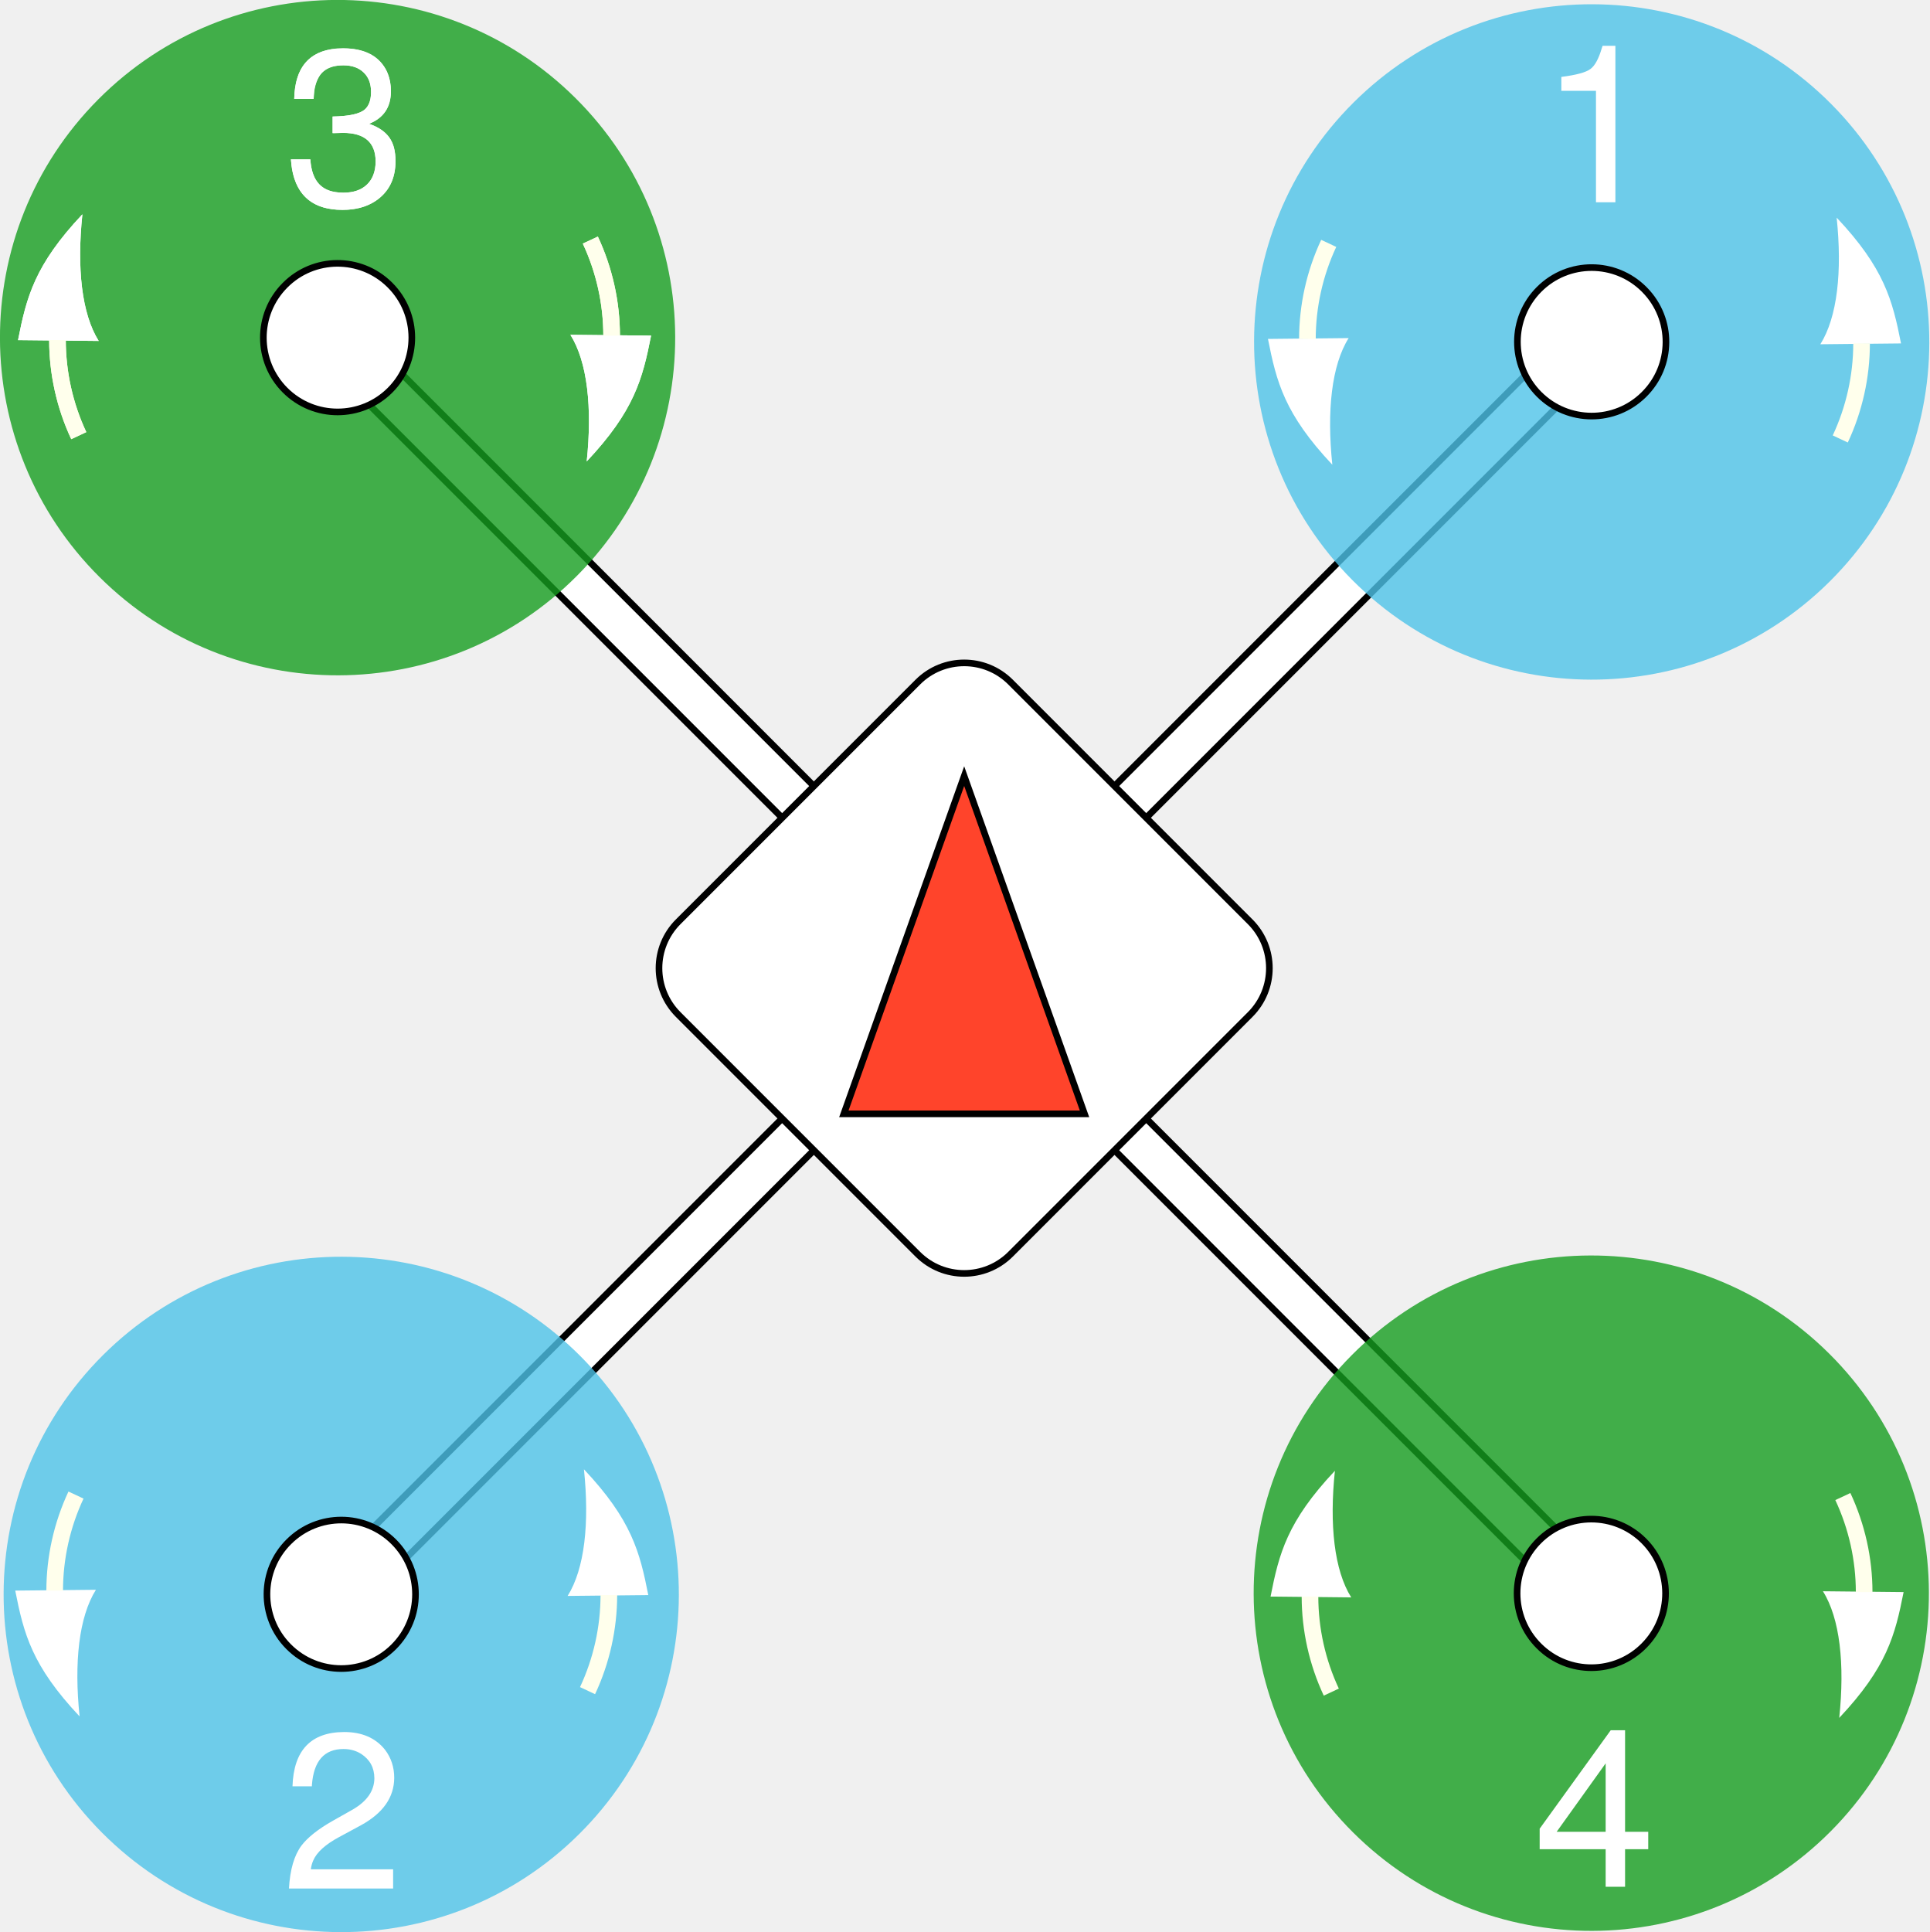
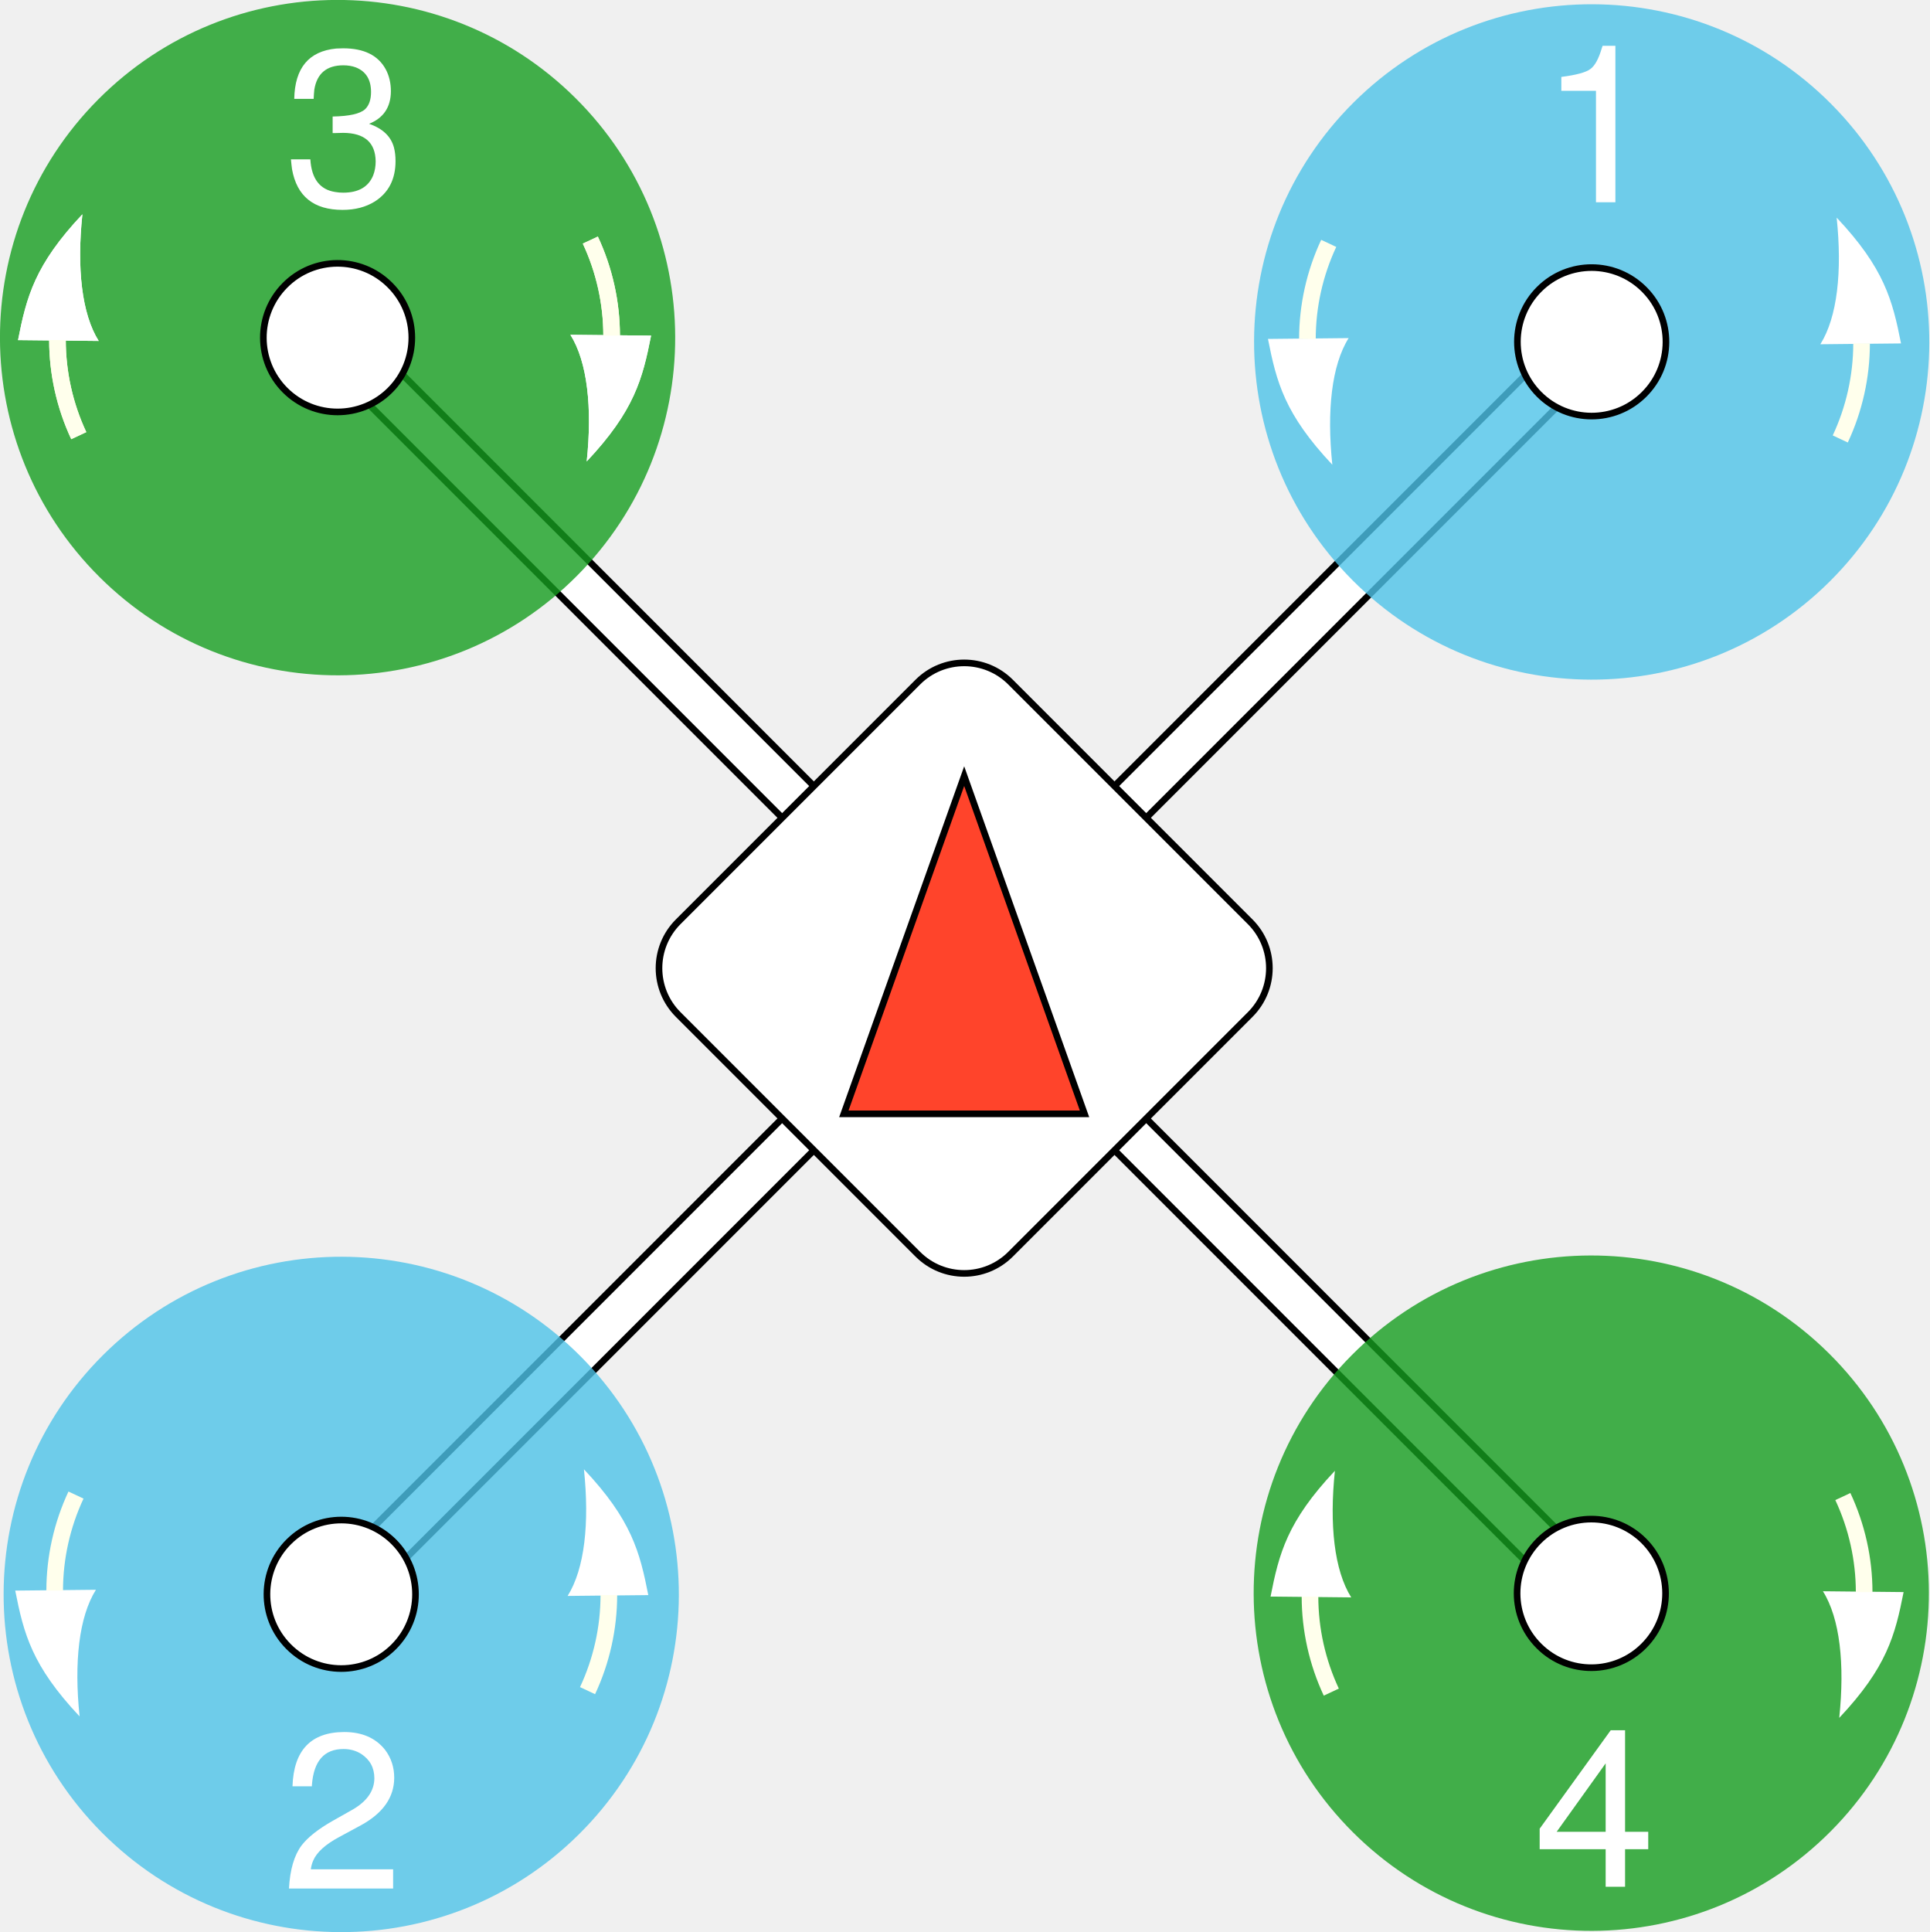
<svg xmlns="http://www.w3.org/2000/svg" version="1.1" id="draw" x="0px" y="0px" viewBox="0 0 291.424 291.77" enable-background="new 0 0 291.424 291.77" xml:space="preserve">
  <defs id="defs13906" />
  <rect x="12.073" y="142.822" transform="matrix(0.7071 -0.7071 0.7071 0.7071 -60.7283 145.8108)" fill="#FFFFFF" stroke="#000000" stroke-miterlimit="10" width="267.144" height="6.777" id="rect13871" />
  <rect x="142.257" y="12.631" transform="matrix(0.7071 -0.7071 0.7071 0.7071 -60.7285 145.8111)" fill="#FFFFFF" stroke="#000000" stroke-miterlimit="10" width="6.777" height="267.161" id="rect13873" />
  <path fill="#FFFFFF" stroke="#000000" stroke-miterlimit="10" d="M188.845,153.215l-36.195,36.195  c-3.869,3.869-10.141,3.869-14.009,0l-36.195-36.195c-3.869-3.869-3.869-10.141,0-14.009l36.195-36.195  c3.869-3.869,10.141-3.869,14.009,0l36.195,36.195C192.714,143.075,192.714,149.347,188.845,153.215z" id="path13875" />
  <polygon fill="#FF442B" stroke="#000000" stroke-miterlimit="10" points="127.468,168.211 145.645,117.211 163.823,168.211 " id="polygon13877" />
  <g opacity="0.8" id="g13881">
    <ellipse transform="matrix(0.7091 -0.7051 0.7051 0.7091 33.5429 184.5558)" fill="#4EC3E8" cx="240.427" cy="51.629" rx="50.993" ry="51.004" id="ellipse13879" />
  </g>
  <path fill="#FFFFFF" stroke="#000000" stroke-miterlimit="10" d="M248.364,43.704c-4.374-4.384-11.473-4.393-15.858-0.019  c-4.384,4.374-4.393,11.473-0.019,15.858c4.365,4.375,11.447,4.394,15.835,0.042c4.397-4.335,4.446-11.414,0.111-15.811  C248.41,43.75,248.387,43.727,248.364,43.704z" id="path13883" />
  <g opacity="0.8" id="g13887">
    <ellipse transform="matrix(0.7091 -0.7051 0.7051 0.7091 -154.7855 106.4043)" fill="#4EC3E8" cx="51.554" cy="240.78" rx="50.993" ry="51.004" id="ellipse13885" />
  </g>
  <path fill="#FFFFFF" stroke="#000000" stroke-miterlimit="10" d="M43.612,248.69c4.374,4.384,11.473,4.393,15.858,0.019  c4.384-4.374,4.393-11.473,0.019-15.858c-4.365-4.375-11.447-4.394-15.835-0.042c-4.397,4.335-4.446,11.414-0.111,15.811  C43.566,248.644,43.589,248.667,43.612,248.69z" id="path13889" />
  <g opacity="0.8" id="g13893">
    <ellipse transform="matrix(0.7051 -0.7091 0.7091 0.7051 -21.1223 51.1938)" fill="#159E1F" cx="50.994" cy="50.994" rx="50.993" ry="51.004" id="ellipse13891" />
  </g>
  <path fill="#FFFFFF" stroke="#000000" stroke-miterlimit="10" d="M58.914,43.059c4.384,4.374,4.393,11.473,0.019,15.858  c-4.374,4.384-11.473,4.393-15.858,0.019c-4.375-4.365-4.394-11.447-0.042-15.835c4.335-4.397,11.414-4.446,15.811-0.111  C58.868,43.013,58.891,43.036,58.914,43.059z" id="path13895" />
  <g opacity="0.8" id="g13899">
    <ellipse transform="matrix(0.7051 -0.7091 0.7091 0.7051 -99.7395 241.3889)" fill="#159E1F" cx="240.373" cy="240.62" rx="50.993" ry="51.004" id="ellipse13897" />
  </g>
  <path fill="#FFFFFF" stroke="#000000" stroke-miterlimit="10" d="M232.459,248.567c-4.384-4.374-4.393-11.473-0.019-15.858  c4.374-4.384,11.473-4.393,15.858-0.019c4.375,4.365,4.394,11.447,0.042,15.835c-4.335,4.397-11.414,4.446-15.811,0.111  C232.505,248.613,232.482,248.59,232.459,248.567z" id="path13901" />
  <path id="path7676" d="m 88.627,69.684 c 7.2,-7.643 8.442,-12.486 9.722,-19 l -12.187,-0.125 c 2.571,4.09 3.318,10.99 2.465,19.125 z" style="opacity:1;fill:#ffffff;fill-opacity:1;fill-rule:evenodd;stroke:none;stroke-width:1px;stroke-linecap:butt;stroke-linejoin:miter;stroke-opacity:1" />
  <path style="opacity:1;fill:none;fill-opacity:1;fill-rule:evenodd;stroke:#ffffec;stroke-width:2.513;stroke-linecap:butt;stroke-linejoin:miter;stroke-miterlimit:4;stroke-dasharray:none;stroke-opacity:1" id="path7711" d="m 223.947,38.426 c -3.131,3.864 -7.11,7.02 -11.584,9.19" transform="rotate(-64.14705,154.8284,144.8766)" />
  <path style="opacity:1;fill:#ffffff;fill-opacity:1;fill-rule:evenodd;stroke:none;stroke-width:1px;stroke-linecap:butt;stroke-linejoin:miter;stroke-opacity:1" d="M 12.445,32.364 C 5.245,40.007 4.004,44.85 2.723,51.364 l 12.187,0.125 C 12.339,47.399 11.592,40.499 12.445,32.364 Z" id="path7831" />
  <path transform="rotate(115.853,109.3494,-14.33142)" d="m 223.947,38.426 c -3.131,3.864 -7.11,7.02 -11.584,9.19" id="path7833" style="opacity:1;fill:none;fill-opacity:1;fill-rule:evenodd;stroke:#ffffec;stroke-width:2.513;stroke-linecap:butt;stroke-linejoin:miter;stroke-miterlimit:4;stroke-dasharray:none;stroke-opacity:1" />
-   <text xml:space="preserve" style="font-style:normal;font-variant:normal;font-weight:normal;font-stretch:normal;font-size:33.333px;line-height:125%;font-family:sans-serif;-inkscape-font-specification:sans-serif;letter-spacing:0px;word-spacing:0px;fill:#ffffff;fill-opacity:1;stroke:none;stroke-width:1px;stroke-linecap:butt;stroke-linejoin:miter;stroke-opacity:1" x="42.88" y="30.93" id="text7999">
-     <tspan id="tspan7997" x="42.88" y="30.93" style="font-style:normal;font-variant:normal;font-weight:normal;font-stretch:normal;font-size:33.333px;font-family:FreeSans;-inkscape-font-specification:FreeSans;fill:#ffffff;fill-opacity:1">3</tspan>
-   </text>
  <path style="opacity:1;fill:#ffffff;fill-opacity:1;fill-rule:evenodd;stroke:none;stroke-width:1px;stroke-linecap:butt;stroke-linejoin:miter;stroke-opacity:1" d="m 88.627,69.684 c 7.2,-7.643 8.442,-12.486 9.722,-19 l -12.187,-0.125 c 2.571,4.09 3.318,10.99 2.465,19.125 z" id="path14492" />
  <path transform="rotate(-64.14705,154.8284,144.8766)" d="m 223.947,38.426 c -3.131,3.864 -7.11,7.02 -11.584,9.19" id="path14494" style="opacity:1;fill:none;fill-opacity:1;fill-rule:evenodd;stroke:#ffffec;stroke-width:2.513;stroke-linecap:butt;stroke-linejoin:miter;stroke-miterlimit:4;stroke-dasharray:none;stroke-opacity:1" />
  <path id="path14496" d="M 12.445,32.364 C 5.245,40.007 4.004,44.85 2.723,51.364 l 12.187,0.125 C 12.339,47.399 11.592,40.499 12.445,32.364 Z" style="opacity:1;fill:#ffffff;fill-opacity:1;fill-rule:evenodd;stroke:none;stroke-width:1px;stroke-linecap:butt;stroke-linejoin:miter;stroke-opacity:1" />
  <path style="opacity:1;fill:none;fill-opacity:1;fill-rule:evenodd;stroke:#ffffec;stroke-width:2.513;stroke-linecap:butt;stroke-linejoin:miter;stroke-miterlimit:4;stroke-dasharray:none;stroke-opacity:1" id="path14498" d="m 223.947,38.426 c -3.131,3.864 -7.11,7.02 -11.584,9.19" transform="rotate(115.853,109.3494,-14.33142)" />
  <g aria-label="3" style="font-style:normal;font-variant:normal;font-weight:normal;font-stretch:normal;font-size:33.333px;line-height:125%;font-family:sans-serif;-inkscape-font-specification:sans-serif;letter-spacing:0px;word-spacing:0px;fill:#ffffff;fill-opacity:1;stroke:none;stroke-width:1px;stroke-linecap:butt;stroke-linejoin:miter;stroke-opacity:1" id="text14502">
    <path d="m 51.88,9.863 q -3.8,0 -4.4,3.667 -0.067,0.633 -0.1,1.4 h -2.933 q 0.133,-7 6.333,-7.6 0.533,-0.033 1.067,-0.033 4.667,0 6.4,3.133 0.8,1.467 0.8,3.367 -0.033,3.6 -3.3,4.9 3.1,1.067 3.767,3.6 0.233,0.9 0.233,2.033 0,4.1 -3.133,6.1 -2.033,1.267 -4.867,1.267 -6.533,0 -7.633,-6.133 -0.1,-0.733 -0.167,-1.5 h 2.933 q 0.267,4.4 3.767,4.933 0.567,0.1 1.2,0.1 3.467,0 4.533,-2.633 0.367,-0.967 0.367,-2.1 -0.067,-4.267 -4.9,-4.3 l -1.233,0.033 h -0.367 v -2.5 q 3.767,-0.067 4.9,-1.1 0.9,-0.867 0.9,-2.6 0,-2.833 -2.333,-3.733 -0.833,-0.3 -1.833,-0.3 z" style="font-style:normal;font-variant:normal;font-weight:normal;font-stretch:normal;font-size:33.333px;font-family:FreeSans;-inkscape-font-specification:FreeSans;fill:#ffffff;fill-opacity:1" id="path15402" />
  </g>
  <path id="path7676-2" d="m 277.827,259.435 c 7.2,-7.643 8.442,-12.486 9.722,-19 l -12.187,-0.125 c 2.571,4.09 3.318,10.99 2.465,19.125 z" style="opacity:1;fill:#ffffff;fill-opacity:1;fill-rule:evenodd;stroke:none;stroke-width:1px;stroke-linecap:butt;stroke-linejoin:miter;stroke-opacity:1" />
  <path style="opacity:1;fill:none;fill-opacity:1;fill-rule:evenodd;stroke:#ffffec;stroke-width:2.513;stroke-linecap:butt;stroke-linejoin:miter;stroke-miterlimit:4;stroke-dasharray:none;stroke-opacity:1" id="path7711-9" d="m 223.947,38.426 c -3.131,3.864 -7.11,7.02 -11.584,9.19" transform="rotate(-64.14705,400.8285,88.79244)" />
  <path style="opacity:1;fill:#ffffff;fill-opacity:1;fill-rule:evenodd;stroke:none;stroke-width:1px;stroke-linecap:butt;stroke-linejoin:miter;stroke-opacity:1" d="m 201.645,222.116 c -7.2,7.643 -8.442,12.486 -9.722,19 l 12.187,0.125 c -2.571,-4.09 -3.318,-10.99 -2.465,-19.125 z" id="path7831-7" />
  <path transform="rotate(115.853,144.4948,139.8258)" d="m 223.947,38.426 c -3.131,3.864 -7.11,7.02 -11.584,9.19" id="path7833-9" style="opacity:1;fill:none;fill-opacity:1;fill-rule:evenodd;stroke:#ffffec;stroke-width:2.513;stroke-linecap:butt;stroke-linejoin:miter;stroke-miterlimit:4;stroke-dasharray:none;stroke-opacity:1" />
  <g aria-label="4" style="font-style:normal;font-variant:normal;font-weight:normal;font-stretch:normal;font-size:33.333px;line-height:125%;font-family:sans-serif;-inkscape-font-specification:sans-serif;letter-spacing:0px;word-spacing:0px;fill:#ffffff;fill-opacity:1;stroke:none;stroke-width:1px;stroke-linecap:butt;stroke-linejoin:miter;stroke-opacity:1" id="text7999-0">
    <path d="m 242.542,279.269 h -9.967 v -3.1 l 10.733,-14.867 h 2.167 v 15.333 h 3.5 v 2.633 h -3.5 v 5.667 h -2.933 z m 0,-2.633 v -10.333 l -7.4,10.333 z" style="font-style:normal;font-variant:normal;font-weight:normal;font-stretch:normal;font-size:33.333px;font-family:FreeSans;-inkscape-font-specification:FreeSans;fill:#ffffff;fill-opacity:1" id="path15408" />
  </g>
  <path style="opacity:1;fill:#ffffff;fill-opacity:1;fill-rule:evenodd;stroke:none;stroke-width:1px;stroke-linecap:butt;stroke-linejoin:miter;stroke-opacity:1" d="m 201.255,70.184 c -7.2,-7.643 -8.441,-12.486 -9.722,-19 l 12.187,-0.125 c -2.571,4.09 -3.318,10.99 -2.465,19.125 z" id="path7870" />
  <path transform="matrix(-0.4360629,-0.8999162,-0.8999162,0.4360629,332.9459,221.5342)" d="m 223.947,38.426 c -3.131,3.864 -7.11,7.02 -11.584,9.19" id="path7872" style="opacity:1;fill:none;fill-opacity:1;fill-rule:evenodd;stroke:#ffffec;stroke-width:2.513;stroke-linecap:butt;stroke-linejoin:miter;stroke-miterlimit:4;stroke-dasharray:none;stroke-opacity:1" />
  <path id="path7874" d="m 277.437,32.865 c 7.2,7.643 8.442,12.486 9.722,19 l -12.187,0.125 c 2.571,-4.09 3.318,-10.99 2.465,-19.125 z" style="opacity:1;fill:#ffffff;fill-opacity:1;fill-rule:evenodd;stroke:none;stroke-width:1px;stroke-linecap:butt;stroke-linejoin:miter;stroke-opacity:1" />
  <path style="opacity:1;fill:none;fill-opacity:1;fill-rule:evenodd;stroke:#ffffec;stroke-width:2.513;stroke-linecap:butt;stroke-linejoin:miter;stroke-miterlimit:4;stroke-dasharray:none;stroke-opacity:1" id="path7876" d="m 223.947,38.426 c -3.131,3.864 -7.11,7.02 -11.584,9.19" transform="matrix(0.4360629,0.8999162,0.8999162,-0.4360629,145.747,-118.4858)" />
  <g aria-label="1" style="font-style:normal;font-variant:normal;font-weight:normal;font-stretch:normal;font-size:33.333px;line-height:125%;font-family:sans-serif;-inkscape-font-specification:sans-serif;letter-spacing:0px;word-spacing:0px;fill:#ffffff;fill-opacity:1;stroke:none;stroke-width:1px;stroke-linecap:butt;stroke-linejoin:miter;stroke-opacity:1" id="text7991">
    <path d="m 241.08,13.716 h -5.233 v -2.1 q 3.4,-0.433 4.4,-1.2 1,-0.733 1.7,-3.1 0.067,-0.2 0.133,-0.4 h 1.933 V 30.55 h -2.933 z" style="font-style:normal;font-variant:normal;font-weight:normal;font-stretch:normal;font-size:33.333px;font-family:FreeSans;-inkscape-font-specification:FreeSans;fill:#ffffff;fill-opacity:1" id="path15405" />
  </g>
  <path style="opacity:1;fill:#ffffff;fill-opacity:1;fill-rule:evenodd;stroke:none;stroke-width:1px;stroke-linecap:butt;stroke-linejoin:miter;stroke-opacity:1" d="m 12.024,259.212 c -7.2,-7.643 -8.442,-12.486 -9.722,-19 l 12.187,-0.125 c -2.571,4.09 -3.318,10.99 -2.465,19.125 z" id="path7870-5" />
  <path transform="matrix(-0.4360629,-0.8999162,-0.8999162,0.4360629,143.7149,410.5621)" d="m 223.947,38.426 c -3.131,3.864 -7.11,7.02 -11.584,9.19" id="path7872-2" style="opacity:1;fill:none;fill-opacity:1;fill-rule:evenodd;stroke:#ffffec;stroke-width:2.513;stroke-linecap:butt;stroke-linejoin:miter;stroke-miterlimit:4;stroke-dasharray:none;stroke-opacity:1" />
  <path id="path7874-1" d="m 88.207,221.892 c 7.2,7.643 8.442,12.486 9.722,19 l -12.187,0.125 c 2.571,-4.09 3.318,-10.99 2.465,-19.125 z" style="opacity:1;fill:#ffffff;fill-opacity:1;fill-rule:evenodd;stroke:none;stroke-width:1px;stroke-linecap:butt;stroke-linejoin:miter;stroke-opacity:1" />
  <path style="opacity:1;fill:none;fill-opacity:1;fill-rule:evenodd;stroke:#ffffec;stroke-width:2.513;stroke-linecap:butt;stroke-linejoin:miter;stroke-miterlimit:4;stroke-dasharray:none;stroke-opacity:1" id="path7876-6" d="m 223.947,38.426 c -3.131,3.864 -7.11,7.02 -11.584,9.19" transform="matrix(0.4360629,0.8999162,0.8999162,-0.4360629,-43.48394,70.54217)" />
  <g aria-label="2" style="font-style:normal;font-variant:normal;font-weight:normal;font-stretch:normal;font-size:33.333px;line-height:125%;font-family:sans-serif;-inkscape-font-specification:sans-serif;letter-spacing:0px;word-spacing:0px;fill:#ffffff;fill-opacity:1;stroke:none;stroke-width:1px;stroke-linecap:butt;stroke-linejoin:miter;stroke-opacity:1" id="text7991-1">
    <path d="m 44.183,269.769 q 0.267,-8.167 7.8,-8.2 4.033,0 6.167,2.667 1.4,1.833 1.4,4.267 -0.033,4.4 -5,7.133 l -3.333,1.8 q -3.1,1.667 -3.9,3.533 -0.267,0.6 -0.367,1.333 h 12.433 v 2.9 H 43.65 q 0.233,-4.267 1.9,-6.5 1.433,-1.867 4.733,-3.733 l 3.067,-1.733 q 3.167,-1.867 3.2,-4.667 0,-2.4 -2,-3.7 -1.167,-0.733 -2.667,-0.733 -4.367,0 -4.767,5.433 0,0.1 0,0.2 z" style="font-style:normal;font-variant:normal;font-weight:normal;font-stretch:normal;font-size:33.333px;font-family:FreeSans;-inkscape-font-specification:FreeSans;fill:#ffffff;fill-opacity:1" id="path15399" />
  </g>
</svg>
